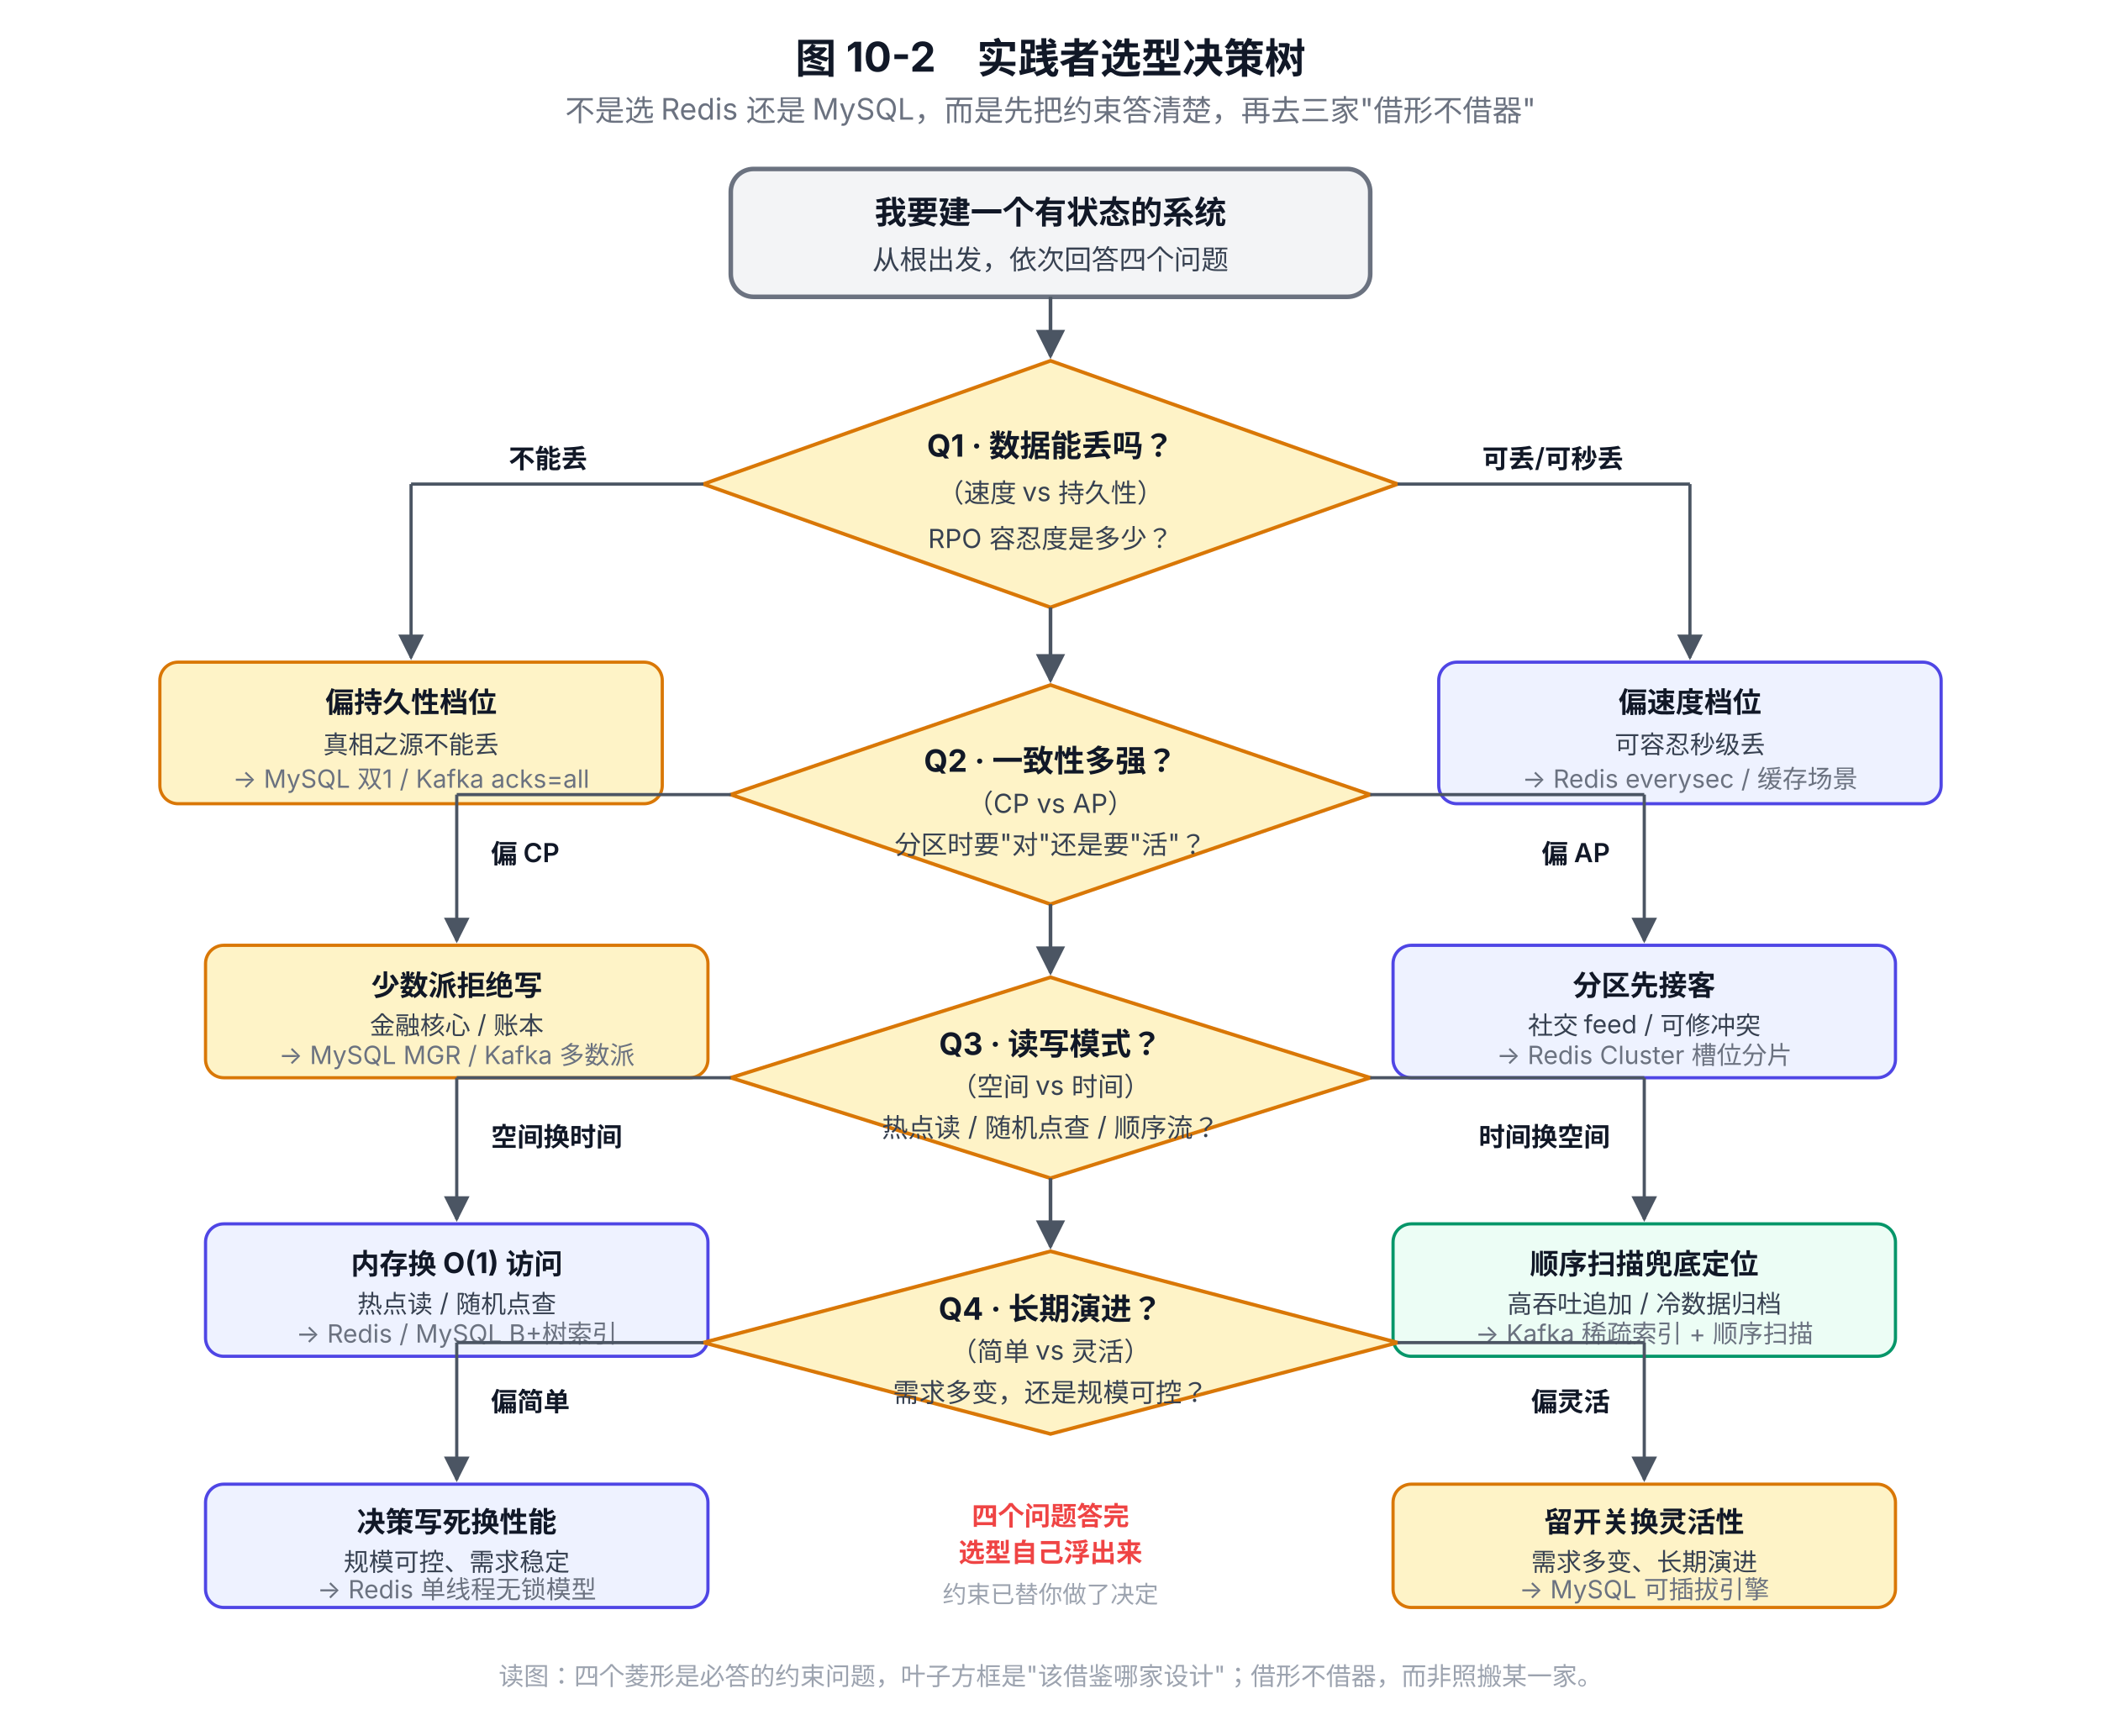
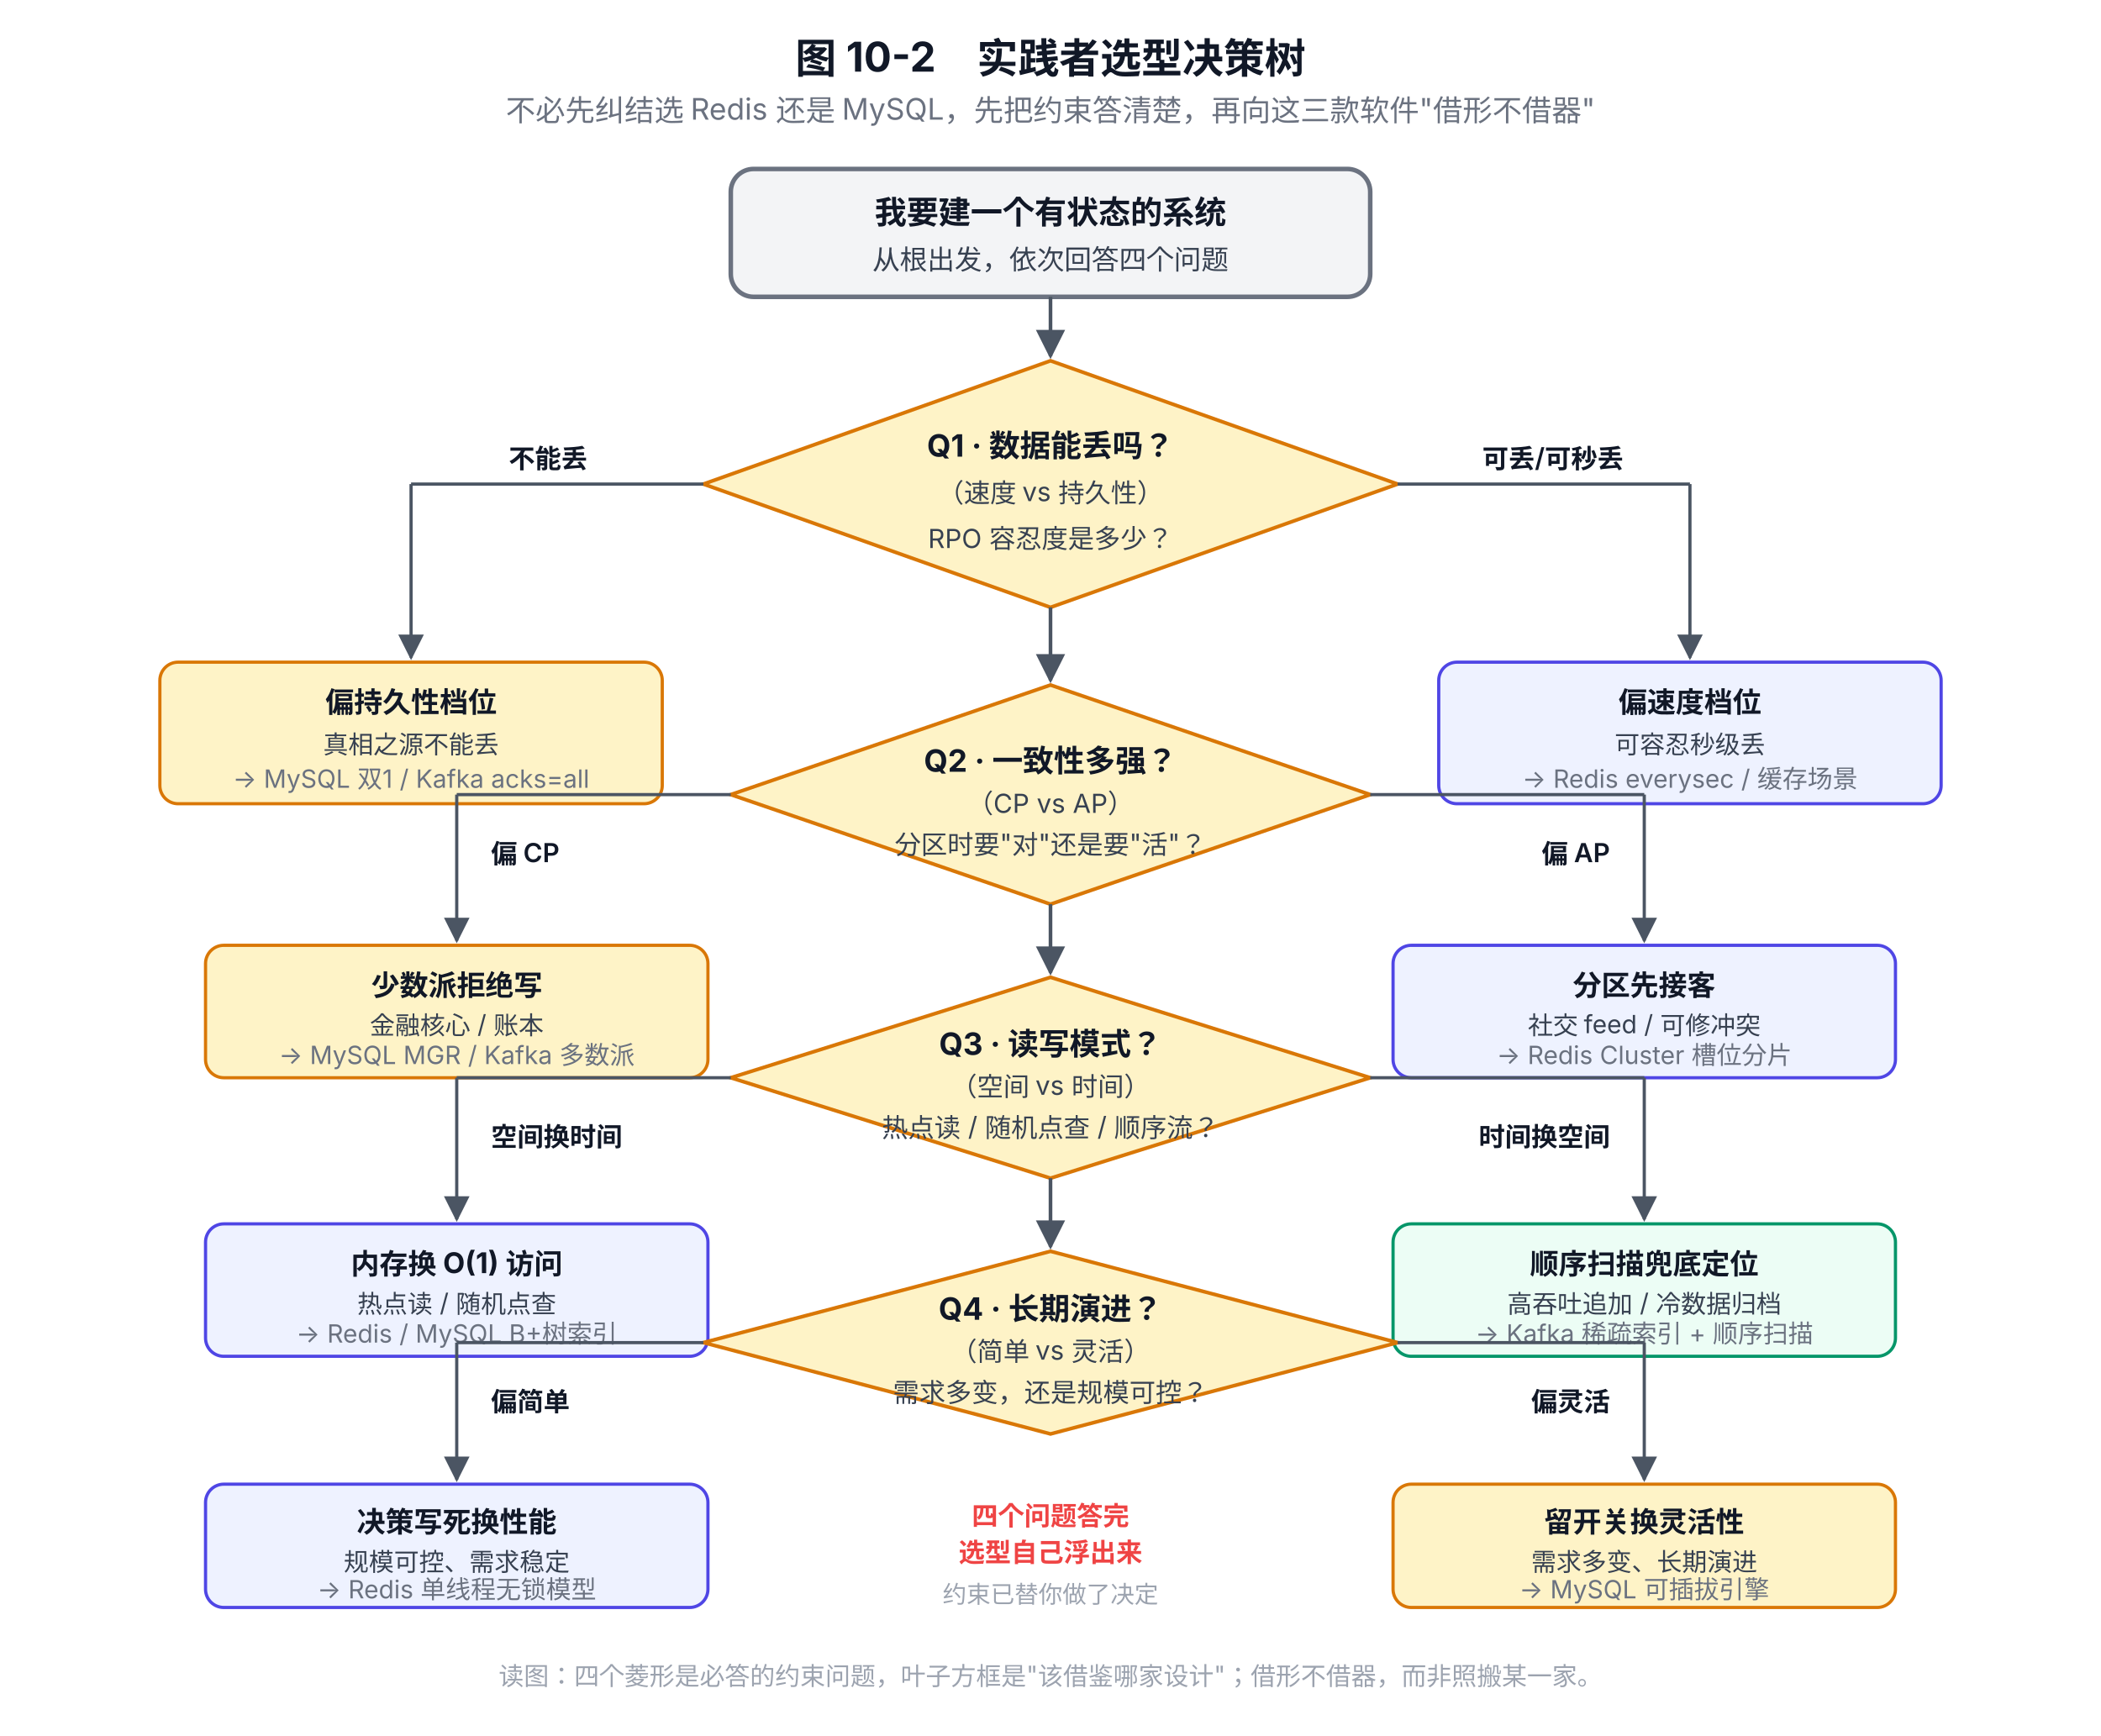
<svg xmlns="http://www.w3.org/2000/svg" viewBox="0 0 920 760" font-family="system-ui, -apple-system, 'PingFang SC', 'Microsoft YaHei', sans-serif">
  <defs>
    <marker id="arrow" viewBox="0 0 10 10" refX="9" refY="5" markerWidth="8" markerHeight="8" orient="auto-start-reverse">
      <path d="M0,0 L10,5 L0,10 z" fill="#4B5563" />
    </marker>
  </defs>
  <text x="460" y="32" text-anchor="middle" font-size="18" font-weight="700" fill="#111827">图 10-2　实践者选型决策树</text>
-   <text x="460" y="53" text-anchor="middle" font-size="13" fill="#6B7280">不是选 Redis 还是 MySQL，而是先把约束答清楚，再去三家"借形不借器"</text>
+   <text x="460" y="53" text-anchor="middle" font-size="13" fill="#6B7280">不必先纠结选 Redis 还是 MySQL，先把约束答清楚，再向这三款软件"借形不借器"</text>
  <rect x="320" y="74" width="280" height="56" rx="10" fill="#F3F4F6" stroke="#6B7280" stroke-width="2" />
  <text x="460" y="98" text-anchor="middle" font-size="14" font-weight="700" fill="#111827">我要建一个有状态的系统</text>
  <text x="460" y="118" text-anchor="middle" font-size="12" fill="#374151">从根出发，依次回答四个问题</text>
  <line x1="460" y1="130" x2="460" y2="156" stroke="#4B5563" stroke-width="1.6" marker-end="url(#arrow)" />
  <polygon points="460,158 612,212 460,266 308,212" fill="#FEF3C7" stroke="#D97706" stroke-width="1.6" />
  <text x="460" y="200" text-anchor="middle" font-size="13.5" font-weight="700" fill="#111827">Q1 · 数据能丢吗？</text>
  <text x="460" y="220" text-anchor="middle" font-size="11.5" fill="#374151">（速度 vs 持久性）</text>
  <text x="460" y="240" text-anchor="middle" font-size="11.5" fill="#374151">RPO 容忍度是多少？</text>
  <line x1="308" y1="212" x2="180" y2="212" stroke="#4B5563" stroke-width="1.4" />
  <line x1="180" y1="212" x2="180" y2="288" stroke="#4B5563" stroke-width="1.4" marker-end="url(#arrow)" />
  <text x="240" y="205" text-anchor="middle" font-size="11.5" font-weight="600" fill="#111827">不能丢</text>
  <line x1="612" y1="212" x2="740" y2="212" stroke="#4B5563" stroke-width="1.4" />
  <line x1="740" y1="212" x2="740" y2="288" stroke="#4B5563" stroke-width="1.4" marker-end="url(#arrow)" />
  <text x="680" y="205" text-anchor="middle" font-size="11.5" font-weight="600" fill="#111827">可丢/可秒丢</text>
  <rect x="70" y="290" width="220" height="62" rx="8" fill="#FEF3C7" stroke="#D97706" stroke-width="1.4" />
  <text x="180" y="312" text-anchor="middle" font-size="12.5" font-weight="700" fill="#111827">偏持久性档位</text>
  <text x="180" y="330" text-anchor="middle" font-size="11" fill="#374151">真相之源不能丢</text>
  <text x="180" y="345" text-anchor="middle" font-size="11" fill="#6B7280">→ MySQL 双1 / Kafka acks=all</text>
  <rect x="630" y="290" width="220" height="62" rx="8" fill="#EEF2FF" stroke="#4F46E5" stroke-width="1.4" />
  <text x="740" y="312" text-anchor="middle" font-size="12.5" font-weight="700" fill="#111827">偏速度档位</text>
  <text x="740" y="330" text-anchor="middle" font-size="11" fill="#374151">可容忍秒级丢</text>
  <text x="740" y="345" text-anchor="middle" font-size="11" fill="#6B7280">→ Redis everysec / 缓存场景</text>
  <line x1="460" y1="266" x2="460" y2="298" stroke="#4B5563" stroke-width="1.6" marker-end="url(#arrow)" />
  <polygon points="460,300 600,348 460,396 320,348" fill="#FEF3C7" stroke="#D97706" stroke-width="1.6" />
  <text x="460" y="338" text-anchor="middle" font-size="13.5" font-weight="700" fill="#111827">Q2 · 一致性多强？</text>
  <text x="460" y="356" text-anchor="middle" font-size="11.5" fill="#374151">（CP vs AP）</text>
  <text x="460" y="374" text-anchor="middle" font-size="11.5" fill="#374151">分区时要"对"还是要"活"？</text>
  <line x1="320" y1="348" x2="200" y2="348" stroke="#4B5563" stroke-width="1.4" />
  <line x1="200" y1="348" x2="200" y2="412" stroke="#4B5563" stroke-width="1.4" marker-end="url(#arrow)" />
  <text x="215" y="378" font-size="11.5" font-weight="600" fill="#111827">偏 CP</text>
  <line x1="600" y1="348" x2="720" y2="348" stroke="#4B5563" stroke-width="1.4" />
  <line x1="720" y1="348" x2="720" y2="412" stroke="#4B5563" stroke-width="1.4" marker-end="url(#arrow)" />
  <text x="705" y="378" text-anchor="end" font-size="11.5" font-weight="600" fill="#111827">偏 AP</text>
  <rect x="90" y="414" width="220" height="58" rx="8" fill="#FEF3C7" stroke="#D97706" stroke-width="1.4" />
  <text x="200" y="436" text-anchor="middle" font-size="12.5" font-weight="700" fill="#111827">少数派拒绝写</text>
  <text x="200" y="453" text-anchor="middle" font-size="11" fill="#374151">金融核心 / 账本</text>
  <text x="200" y="466" text-anchor="middle" font-size="11" fill="#6B7280">→ MySQL MGR / Kafka 多数派</text>
  <rect x="610" y="414" width="220" height="58" rx="8" fill="#EEF2FF" stroke="#4F46E5" stroke-width="1.4" />
  <text x="720" y="436" text-anchor="middle" font-size="12.5" font-weight="700" fill="#111827">分区先接客</text>
  <text x="720" y="453" text-anchor="middle" font-size="11" fill="#374151">社交 feed / 可修冲突</text>
  <text x="720" y="466" text-anchor="middle" font-size="11" fill="#6B7280">→ Redis Cluster 槽位分片</text>
  <line x1="460" y1="396" x2="460" y2="426" stroke="#4B5563" stroke-width="1.6" marker-end="url(#arrow)" />
  <polygon points="460,428 600,472 460,516 320,472" fill="#FEF3C7" stroke="#D97706" stroke-width="1.6" />
  <text x="460" y="462" text-anchor="middle" font-size="13.5" font-weight="700" fill="#111827">Q3 · 读写模式？</text>
  <text x="460" y="480" text-anchor="middle" font-size="11.5" fill="#374151">（空间 vs 时间）</text>
  <text x="460" y="498" text-anchor="middle" font-size="11.5" fill="#374151">热点读 / 随机点查 / 顺序流？</text>
  <line x1="320" y1="472" x2="200" y2="472" stroke="#4B5563" stroke-width="1.4" />
  <line x1="200" y1="472" x2="200" y2="534" stroke="#4B5563" stroke-width="1.4" marker-end="url(#arrow)" />
  <text x="215" y="502" font-size="11.5" font-weight="600" fill="#111827">空间换时间</text>
  <line x1="600" y1="472" x2="720" y2="472" stroke="#4B5563" stroke-width="1.4" />
  <line x1="720" y1="472" x2="720" y2="534" stroke="#4B5563" stroke-width="1.4" marker-end="url(#arrow)" />
  <text x="705" y="502" text-anchor="end" font-size="11.5" font-weight="600" fill="#111827">时间换空间</text>
  <rect x="90" y="536" width="220" height="58" rx="8" fill="#EEF2FF" stroke="#4F46E5" stroke-width="1.4" />
  <text x="200" y="558" text-anchor="middle" font-size="12.5" font-weight="700" fill="#111827">内存换 O(1) 访问</text>
  <text x="200" y="575" text-anchor="middle" font-size="11" fill="#374151">热点读 / 随机点查</text>
  <text x="200" y="588" text-anchor="middle" font-size="11" fill="#6B7280">→ Redis / MySQL B+树索引</text>
  <rect x="610" y="536" width="220" height="58" rx="8" fill="#ECFDF5" stroke="#059669" stroke-width="1.4" />
  <text x="720" y="558" text-anchor="middle" font-size="12.5" font-weight="700" fill="#111827">顺序扫描兜底定位</text>
  <text x="720" y="575" text-anchor="middle" font-size="11" fill="#374151">高吞吐追加 / 冷数据归档</text>
  <text x="720" y="588" text-anchor="middle" font-size="11" fill="#6B7280">→ Kafka 稀疏索引 + 顺序扫描</text>
  <line x1="460" y1="516" x2="460" y2="546" stroke="#4B5563" stroke-width="1.6" marker-end="url(#arrow)" />
  <polygon points="460,548 612,588 460,628 308,588" fill="#FEF3C7" stroke="#D97706" stroke-width="1.6" />
  <text x="460" y="578" text-anchor="middle" font-size="13.5" font-weight="700" fill="#111827">Q4 · 长期演进？</text>
  <text x="460" y="596" text-anchor="middle" font-size="11.5" fill="#374151">（简单 vs 灵活）</text>
  <text x="460" y="614" text-anchor="middle" font-size="11.5" fill="#374151">需求多变，还是规模可控？</text>
  <line x1="308" y1="588" x2="200" y2="588" stroke="#4B5563" stroke-width="1.4" />
  <line x1="200" y1="588" x2="200" y2="648" stroke="#4B5563" stroke-width="1.4" marker-end="url(#arrow)" />
  <text x="215" y="618" font-size="11.5" font-weight="600" fill="#111827">偏简单</text>
  <line x1="612" y1="588" x2="720" y2="588" stroke="#4B5563" stroke-width="1.4" />
  <line x1="720" y1="588" x2="720" y2="648" stroke="#4B5563" stroke-width="1.4" marker-end="url(#arrow)" />
  <text x="705" y="618" text-anchor="end" font-size="11.5" font-weight="600" fill="#111827">偏灵活</text>
  <rect x="90" y="650" width="220" height="54" rx="8" fill="#EEF2FF" stroke="#4F46E5" stroke-width="1.4" />
  <text x="200" y="671" text-anchor="middle" font-size="12.5" font-weight="700" fill="#111827">决策写死换性能</text>
  <text x="200" y="688" text-anchor="middle" font-size="11" fill="#374151">规模可控、需求稳定</text>
  <text x="200" y="700" text-anchor="middle" font-size="11" fill="#6B7280">→ Redis 单线程无锁模型</text>
  <rect x="610" y="650" width="220" height="54" rx="8" fill="#FEF3C7" stroke="#D97706" stroke-width="1.4" />
  <text x="720" y="671" text-anchor="middle" font-size="12.5" font-weight="700" fill="#111827">留开关换灵活性</text>
  <text x="720" y="688" text-anchor="middle" font-size="11" fill="#374151">需求多变、长期演进</text>
  <text x="720" y="700" text-anchor="middle" font-size="11" fill="#6B7280">→ MySQL 可插拔引擎</text>
  <text x="460" y="668" text-anchor="middle" font-size="11.5" font-weight="600" fill="#EF4444">四个问题答完</text>
  <text x="460" y="684" text-anchor="middle" font-size="11.5" font-weight="600" fill="#EF4444">选型自己浮出来</text>
  <text x="460" y="702" text-anchor="middle" font-size="10.5" fill="#9CA3AF">约束已替你做了决定</text>
  <text x="460" y="738" text-anchor="middle" font-size="11" fill="#9CA3AF">读图：四个菱形是必答的约束问题，叶子方框是"该借鉴哪家设计"；借形不借器，而非照搬某一家。</text>
</svg>
